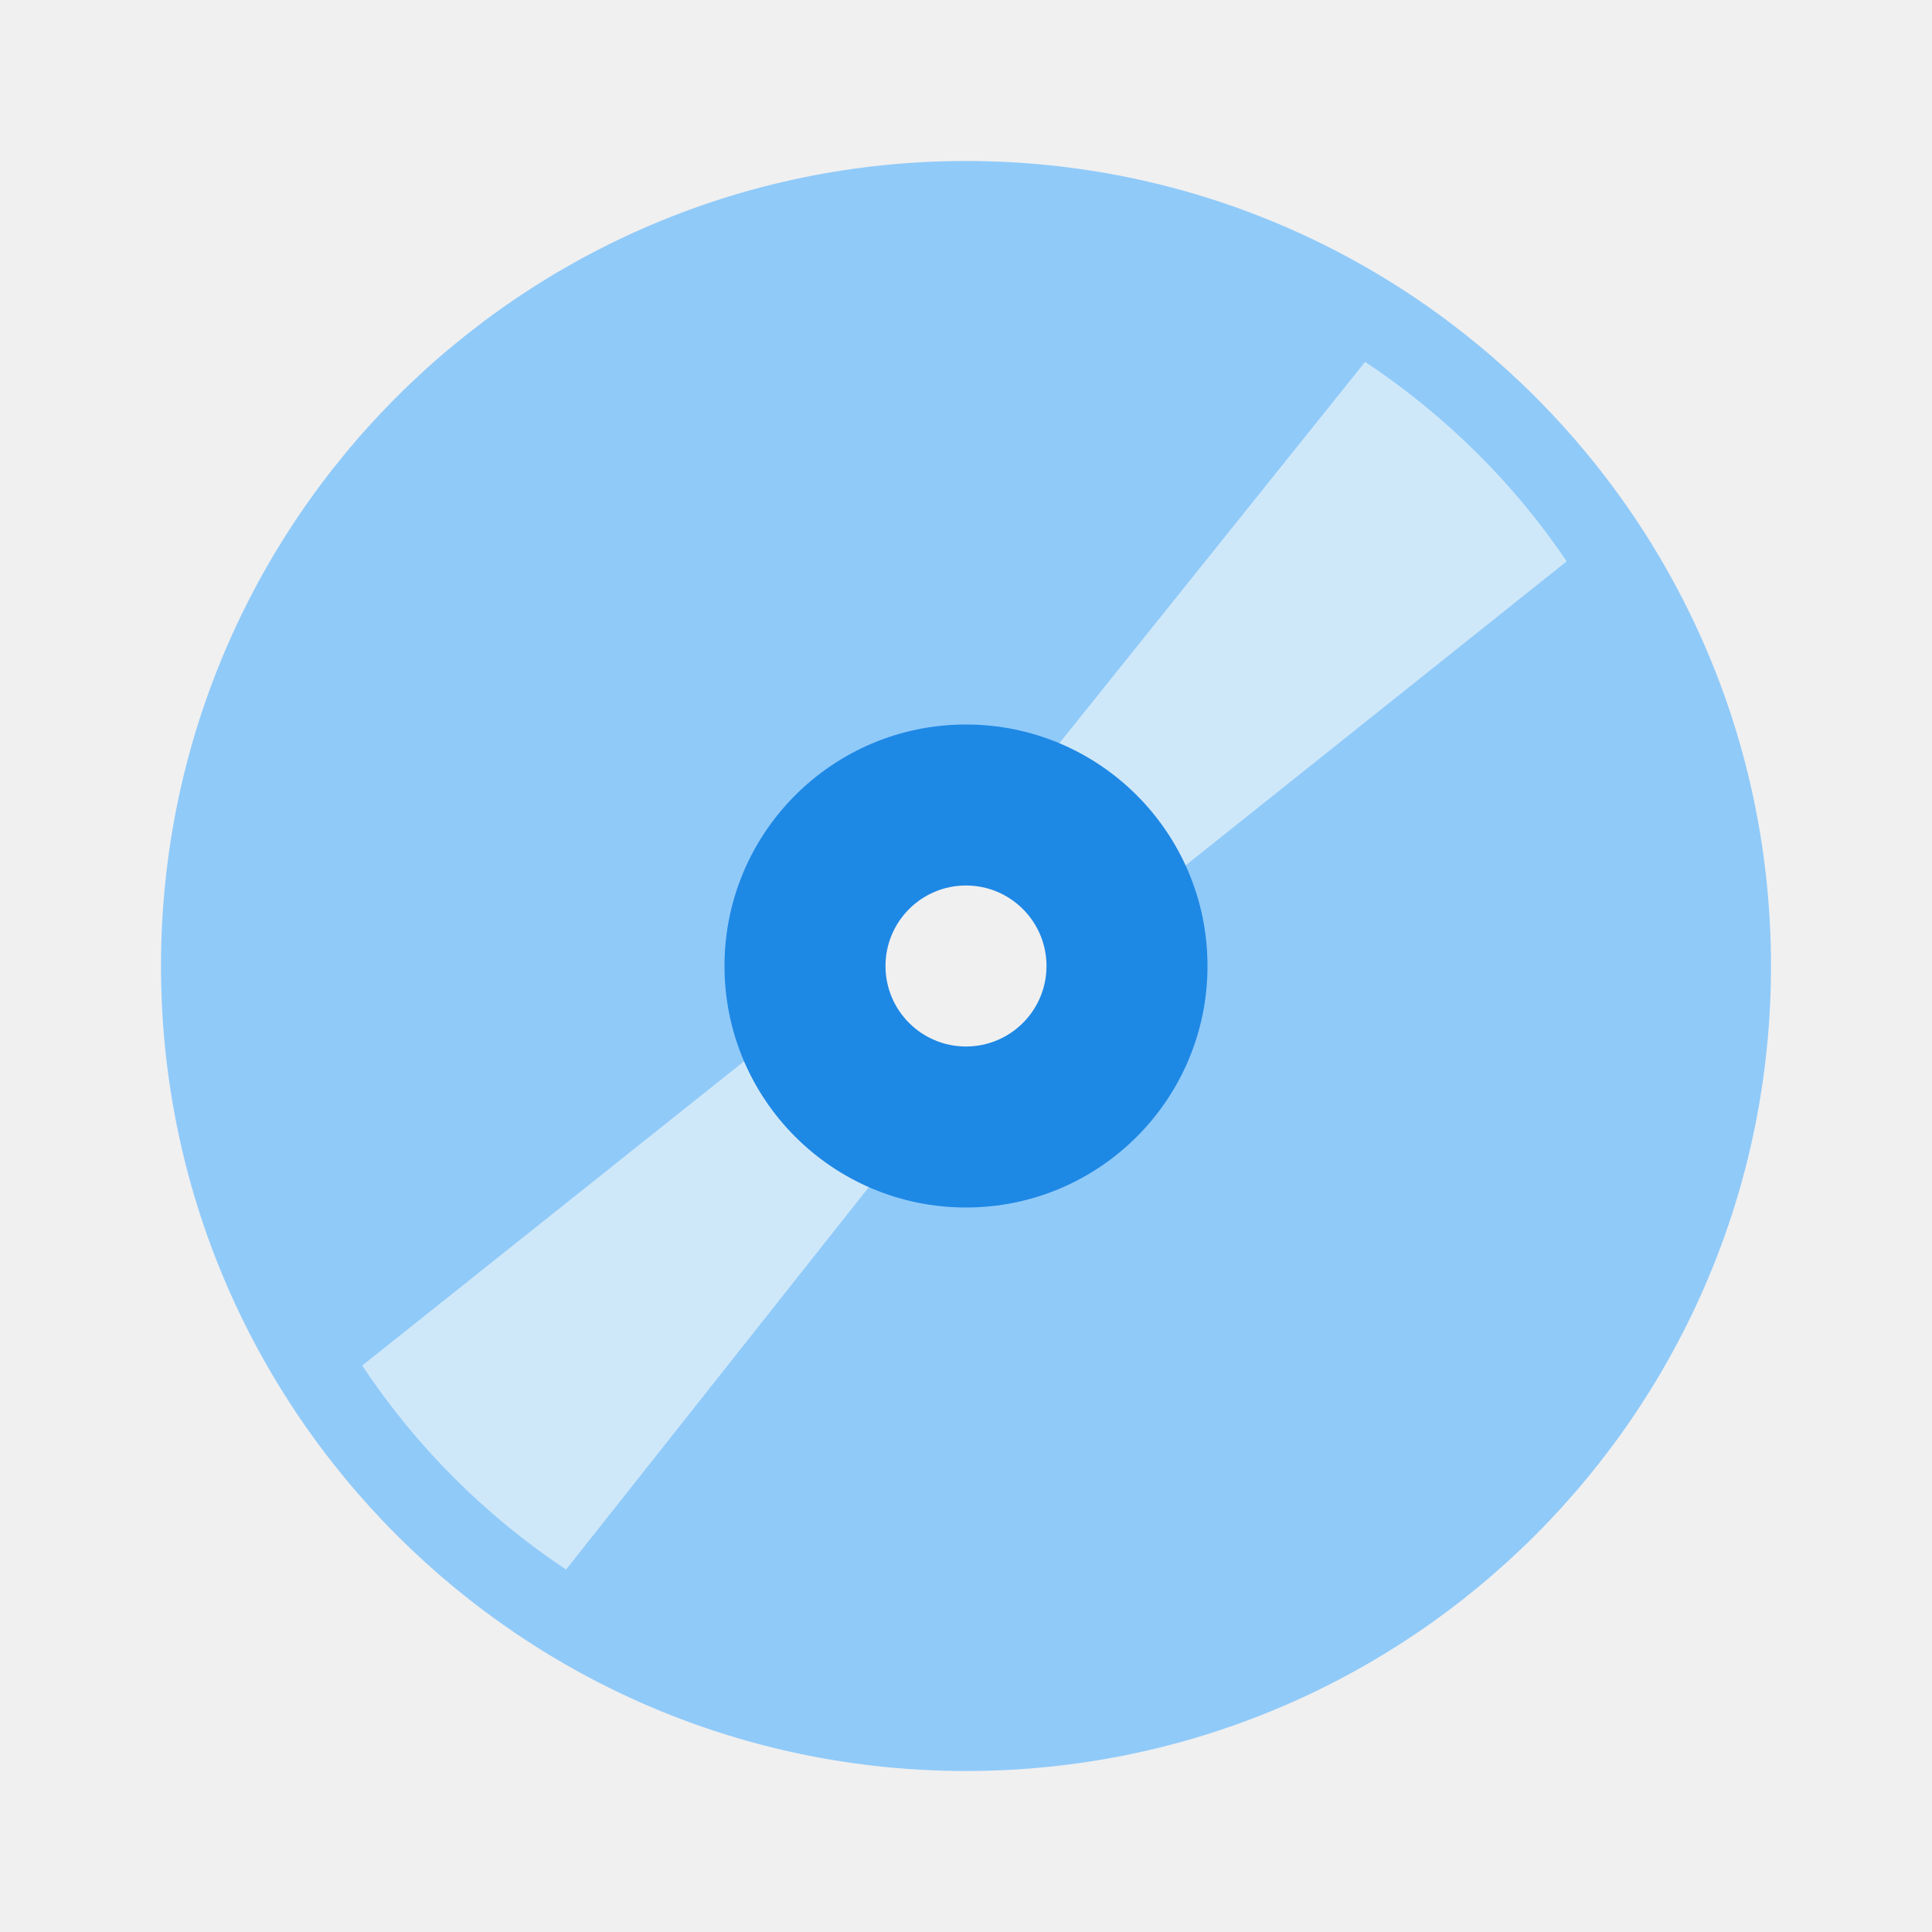
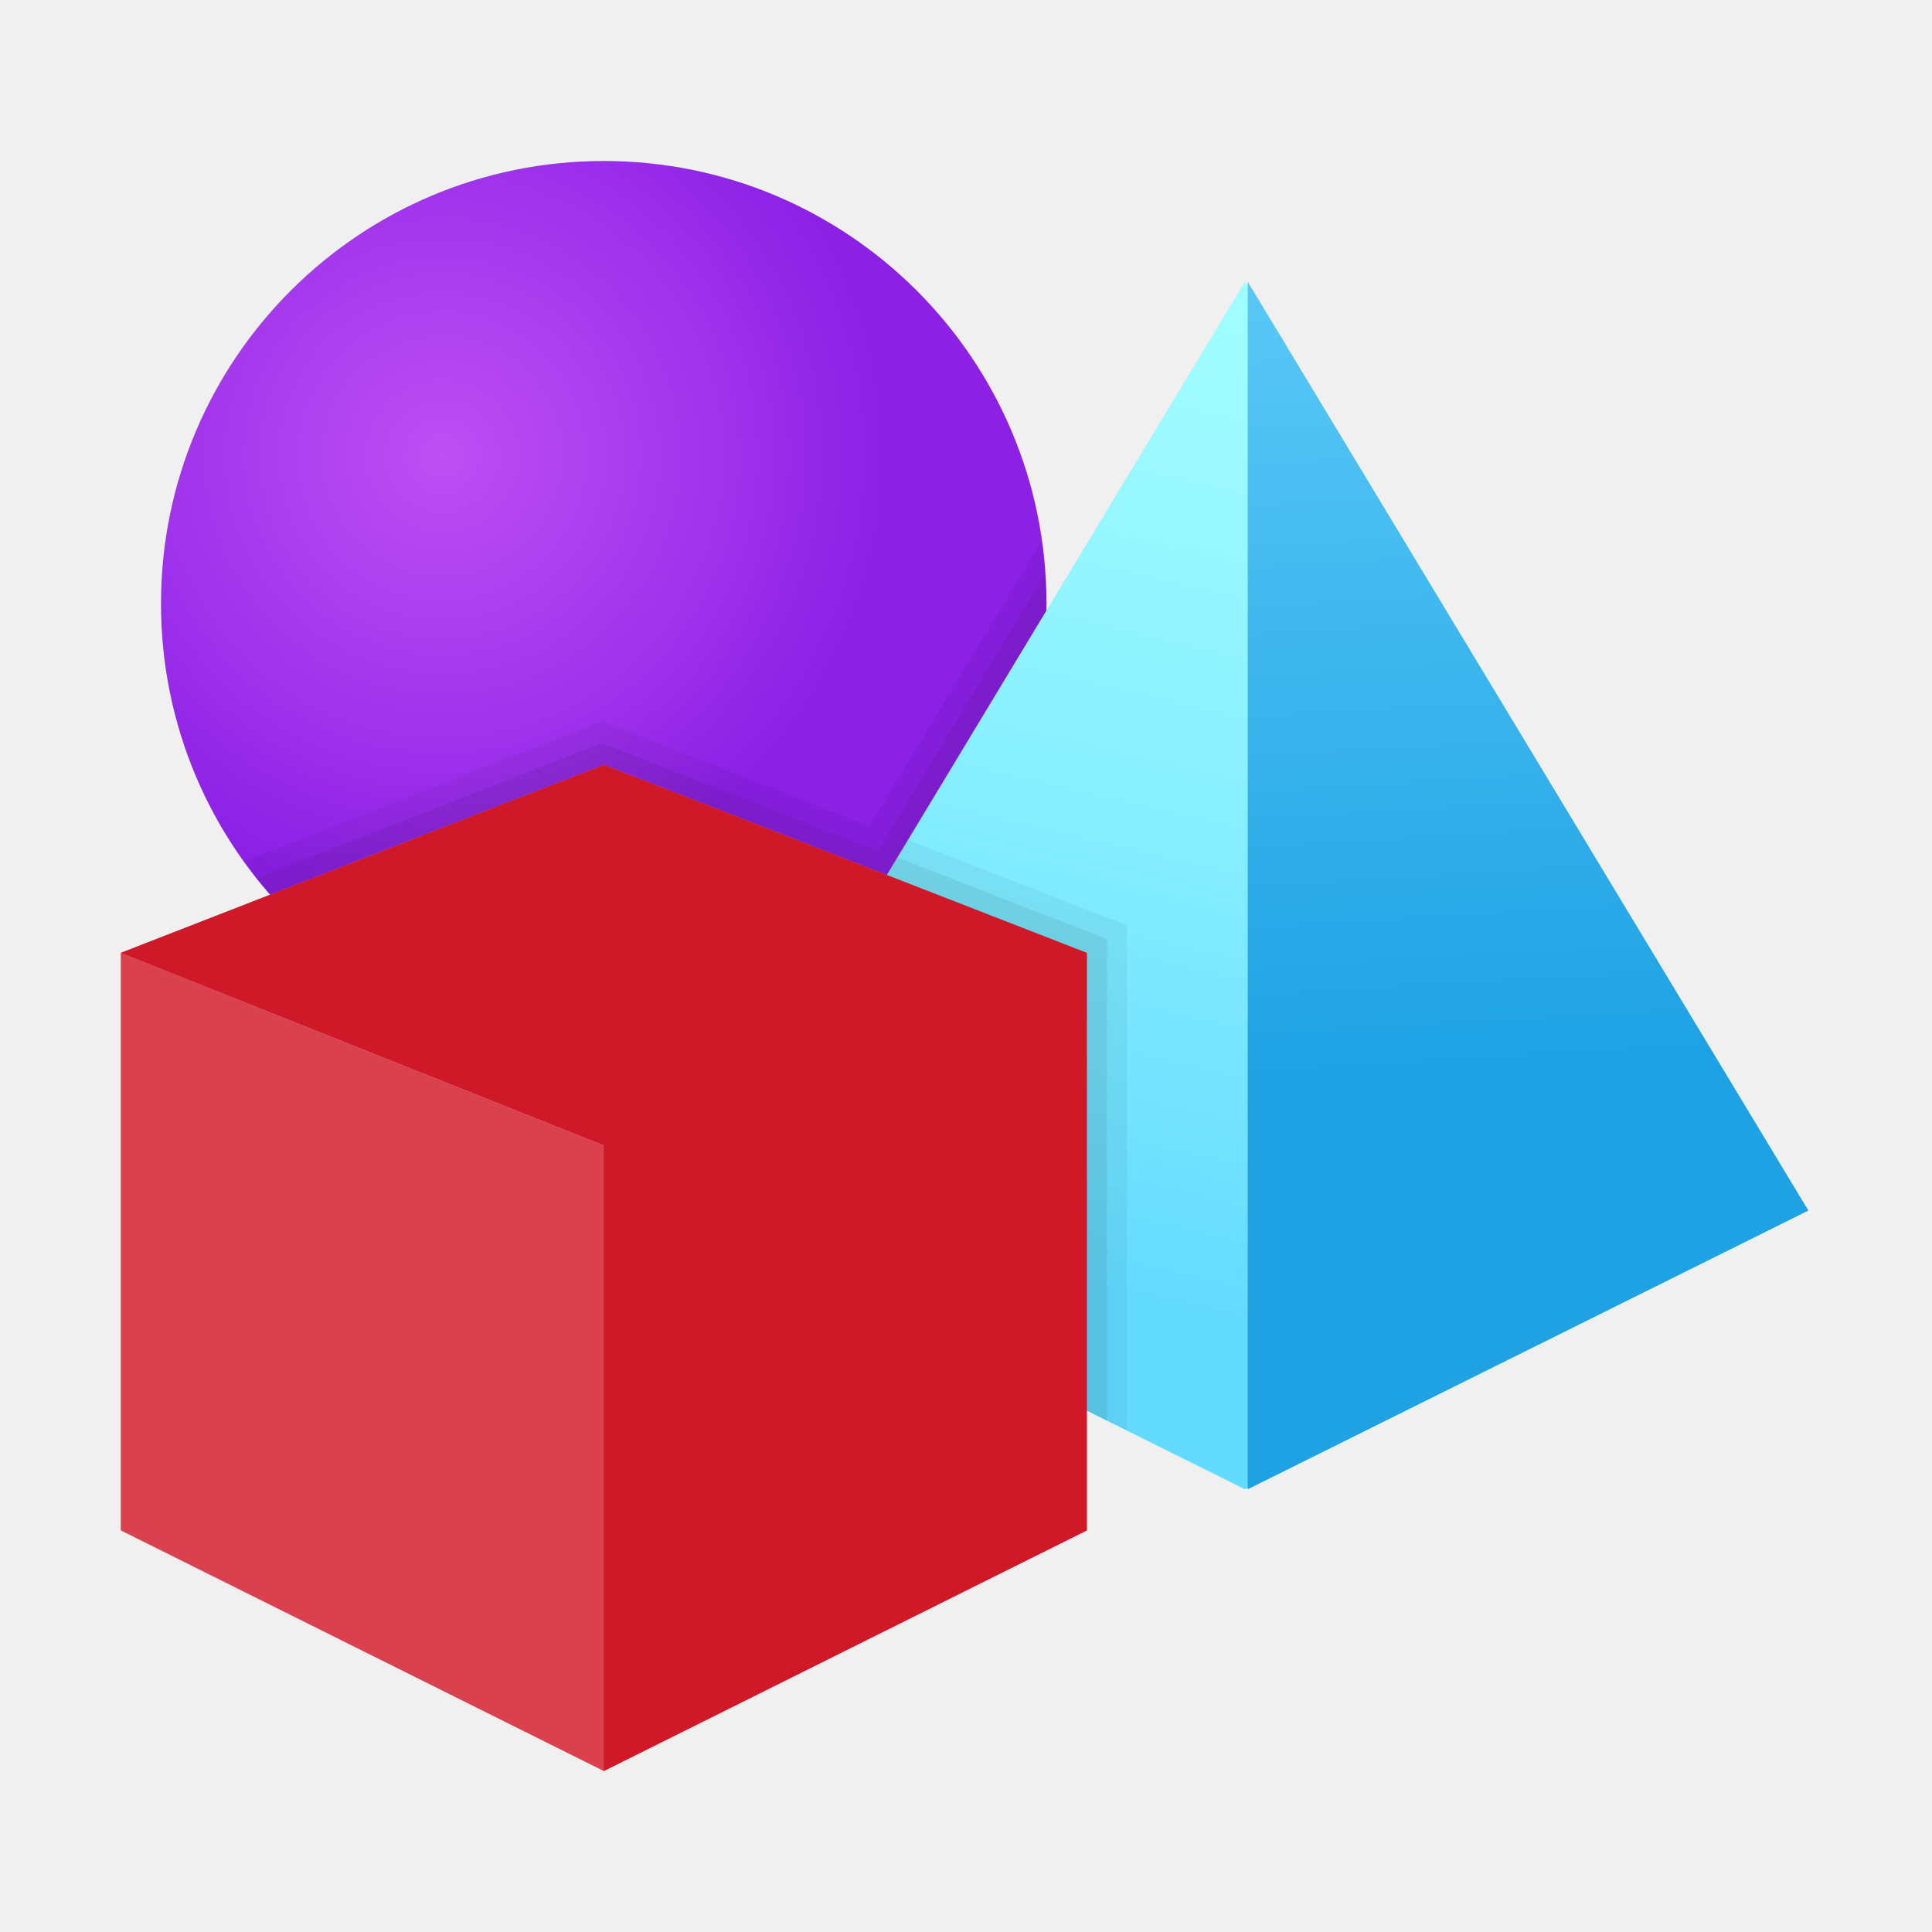
<svg xmlns="http://www.w3.org/2000/svg" xmlns:xlink="http://www.w3.org/1999/xlink" width="48px" height="48px" viewBox="0 0 48 48" version="1.1">
  <defs>
+     <radialGradient gradientUnits="objectBoundingBox" cx="31.818%" cy="33.364%" fx="31.818%" fy="33.364%" r="50%" gradientTransform="translate(0.3181818,0.3336364),translate(-0.3181818,-0.3336364)" id="gradient_1">
+       <stop offset="0%" stop-color="#BD4FF4" />
+       <stop offset="58.7%" stop-color="#A235EC" />
+       <stop offset="100%" stop-color="#8C20E5" />
+     </radialGradient>
+     <linearGradient gradientUnits="userSpaceOnUse" x1="19.111" y1="0.741" x2="12.637" y2="28.644" id="gradient_2">
+       <stop offset="0%" stop-color="#A3FFFF" />
+       <stop offset="22.3%" stop-color="#9DFBFF" />
+       <stop offset="53%" stop-color="#8BF1FF" />
+       <stop offset="88.5%" stop-color="#6EE0FF" />
+       <stop offset="100%" stop-color="#63DAFF" />
+     </linearGradient>
+     <linearGradient gradientUnits="userSpaceOnUse" x1="5.339" y1="-0.661" x2="7.072" y2="28.336" id="gradient_3">
+       <stop offset="0%" stop-color="#75DAFF" />
+       <stop offset="100%" stop-color="#1EA2E4" />
+     </linearGradient>
    <path d="M0 0L48 0L48 48L0 48L0 0Z" id="path_1" />
    <clipPath id="mask_1">
      <use xlink:href="#path_1" />
    </clipPath>
  </defs>
-   <g id="icons8_cd_4">
-     <path d="M0 0L48 0L48 48L0 48L0 0Z" id="Background" fill="none" fill-rule="evenodd" stroke="none" />
-     <g clip-path="url(#mask_1)">
-       <path d="M20 0C8.954 0 0 8.955 0 20C0 31.045 8.954 40 20 40C31.046 40 40 31.045 40 20C40 8.955 31.046 0 20 0L20 0ZM20 23.684C17.965 23.684 16.316 22.035 16.316 20C16.316 17.965 17.965 16.316 20 16.316C22.035 16.316 23.684 17.965 23.684 20C23.684 22.035 22.035 23.684 20 23.684L20 23.684Z" transform="translate(4 4)" id="Shape" fill="#90CAF9" fill-rule="evenodd" stroke="none" />
-       <path d="M19.023 13.654L29.925 4.955C28.599 2.992 26.892 1.31 24.917 0L16.158 10.925C17.506 11.309 18.575 12.332 19.023 13.654L19.023 13.654ZM10.935 16.223L0 24.936C1.333 26.944 3.057 28.67 5.065 30.004L13.73 19.058C12.386 18.632 11.34 17.574 10.935 16.223L10.935 16.223Z" transform="translate(8.999 8.991)" id="Shape" fill="#CFE8F9" fill-rule="evenodd" stroke="none" />
-       <path d="M6 0C2.686 0 0 2.688 0 6C0 9.312 2.686 12 6 12C9.313 12 12 9.312 12 6C12 2.688 9.313 0 6 0L6 0ZM6 8C4.896 8 4 7.105 4 6C4 4.895 4.896 4 6 4C7.104 4 8 4.895 8 6C8 7.105 7.104 8 6 8L6 8Z" transform="translate(18 18)" id="Shape" fill="#1E88E5" fill-rule="evenodd" stroke="none" />
-     </g>
+   <g id="Object-Icon">
+     <path d="M0 0L48 0L48 48L0 48L0 0Z" id="Background" fill="#FFFFFF" fill-opacity="0" fill-rule="evenodd" stroke="none" />
+     <path d="M15 4C8.925 4 4 8.925 4 15C4 21.075 8.925 26 15 26C21.075 26 26 21.075 26 15C26 8.925 21.075 4 15 4L15 4Z" id="Shape" fill="url(#gradient_1)" stroke="none" />
+     <path d="M14.957 17.926L6.067 21.402C8.063 24.182 11.316 26 15 26C21.075 26 26 21.075 26 15C26 14.467 25.949 13.948 25.876 13.435L21.598 20.522L14.957 17.926L14.957 17.926Z" id="Shape" fill="#000000" fill-opacity="0.05" stroke="none" />
+     <path d="M14.957 18.463L6.378 21.817C8.392 24.362 11.502 26 15 26C21.075 26 26 21.075 26 15C26 14.75 25.979 14.505 25.963 14.26L21.809 21.142L14.957 18.463L14.957 18.463Z" id="Shape" fill="#000000" fill-opacity="0.07" stroke="none" />
+     <path d="M30.929 7L17 30.076L30.929 37L44.858 30.076L30.929 7L30.929 7Z" id="Shape" fill="url(#gradient_2)" stroke="none" />
+     <path d="M31 7L31 37L44.929 30.076L31 7L31 7Z" id="Shape" fill="url(#gradient_3)" stroke="none" />
+     <path d="M15 19L3 23.674L15 28.457L27 23.674L15 19L15 19Z" id="Shape" fill="#EB6773" stroke="none" />
+     <path d="M15 28.457L3 23.674L3 38.022L15 44L15 28.457L15 28.457Z" id="Shape" fill="#D9414F" stroke="none" />
+     <path d="M15 28.457L27 23.674L27 38.022L15 44L15 28.457L15 28.457Z" id="Shape" fill="#CF1928" stroke="none" />
+     <path d="M28 35.544L28 22.99L22.557 20.87L17 30.076L28 35.544Z" id="Polygon" fill="#000000" fill-opacity="0.05" fill-rule="evenodd" stroke="none" />
+     <path d="M27.5 35.296L27.5 23.332L22.294 21.305L17 30.076L27.5 35.296Z" id="Polygon" fill="#000000" fill-opacity="0.07" fill-rule="evenodd" stroke="none" />
+     <path d="M15 19L3 23.674L15 28.456L15 44L27 38.022L27 23.674L15 19Z" id="Polygon" fill="#CF1928" fill-rule="evenodd" stroke="none" />
  </g>
</svg>
